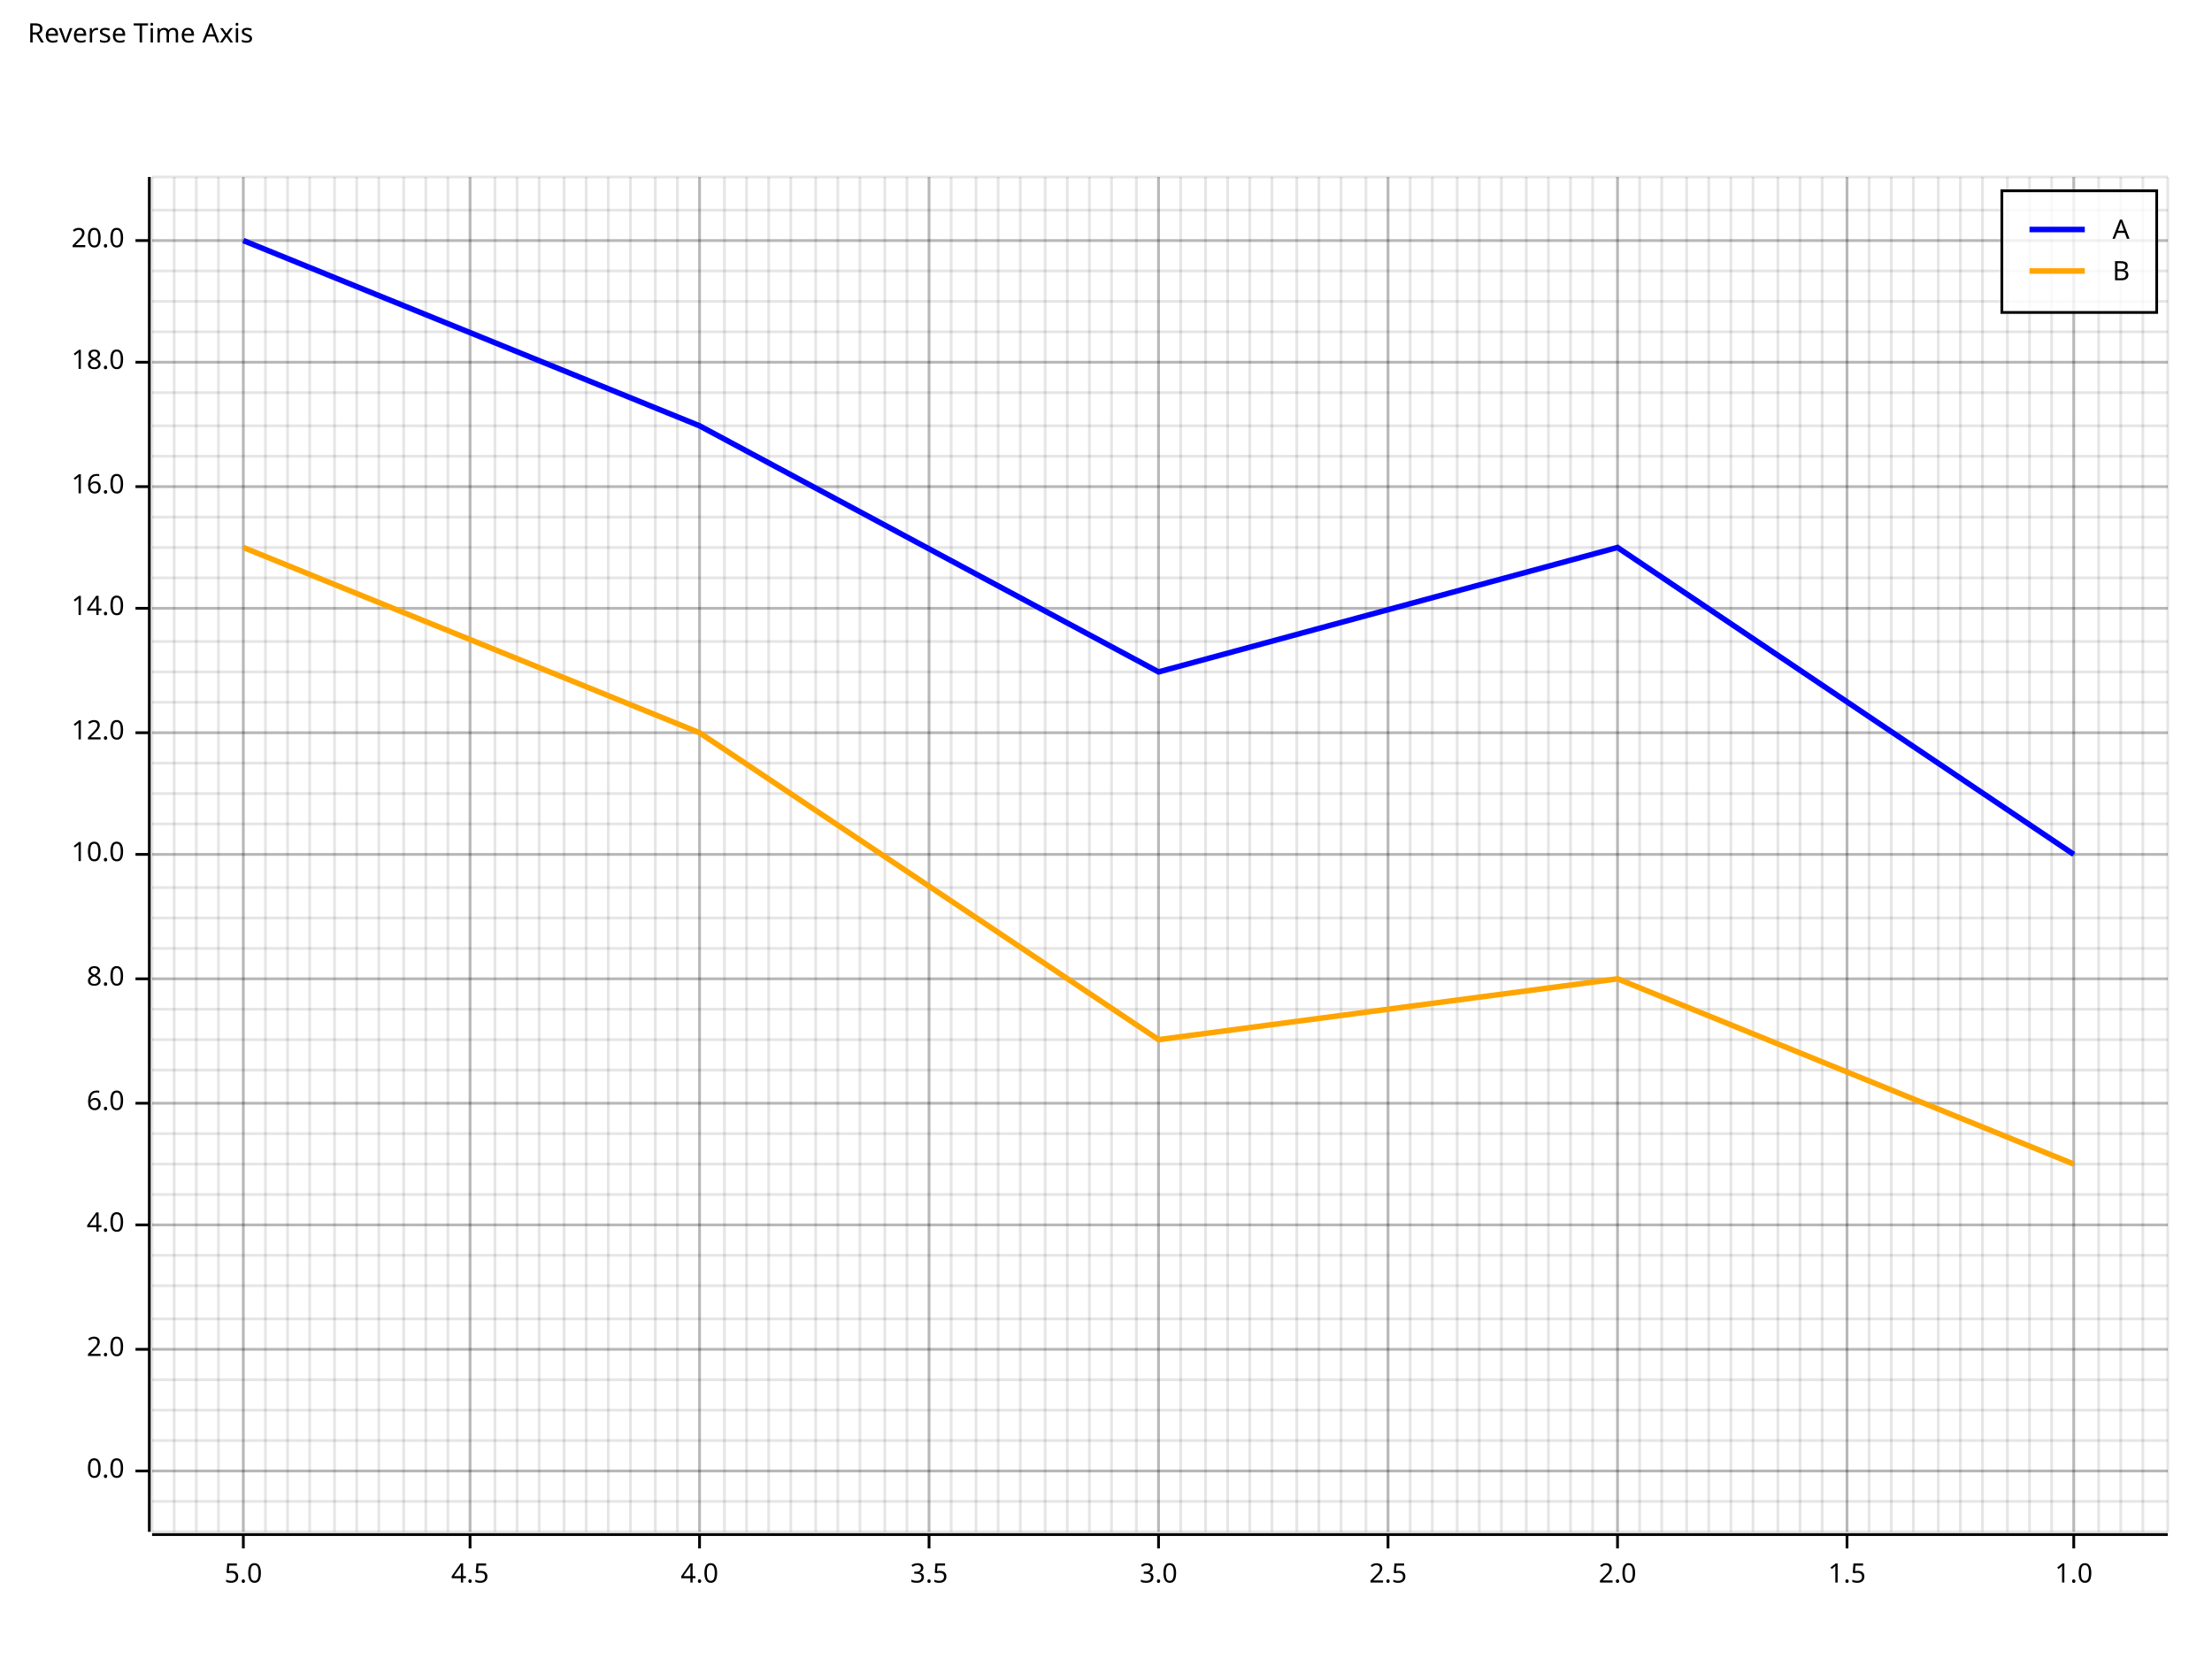
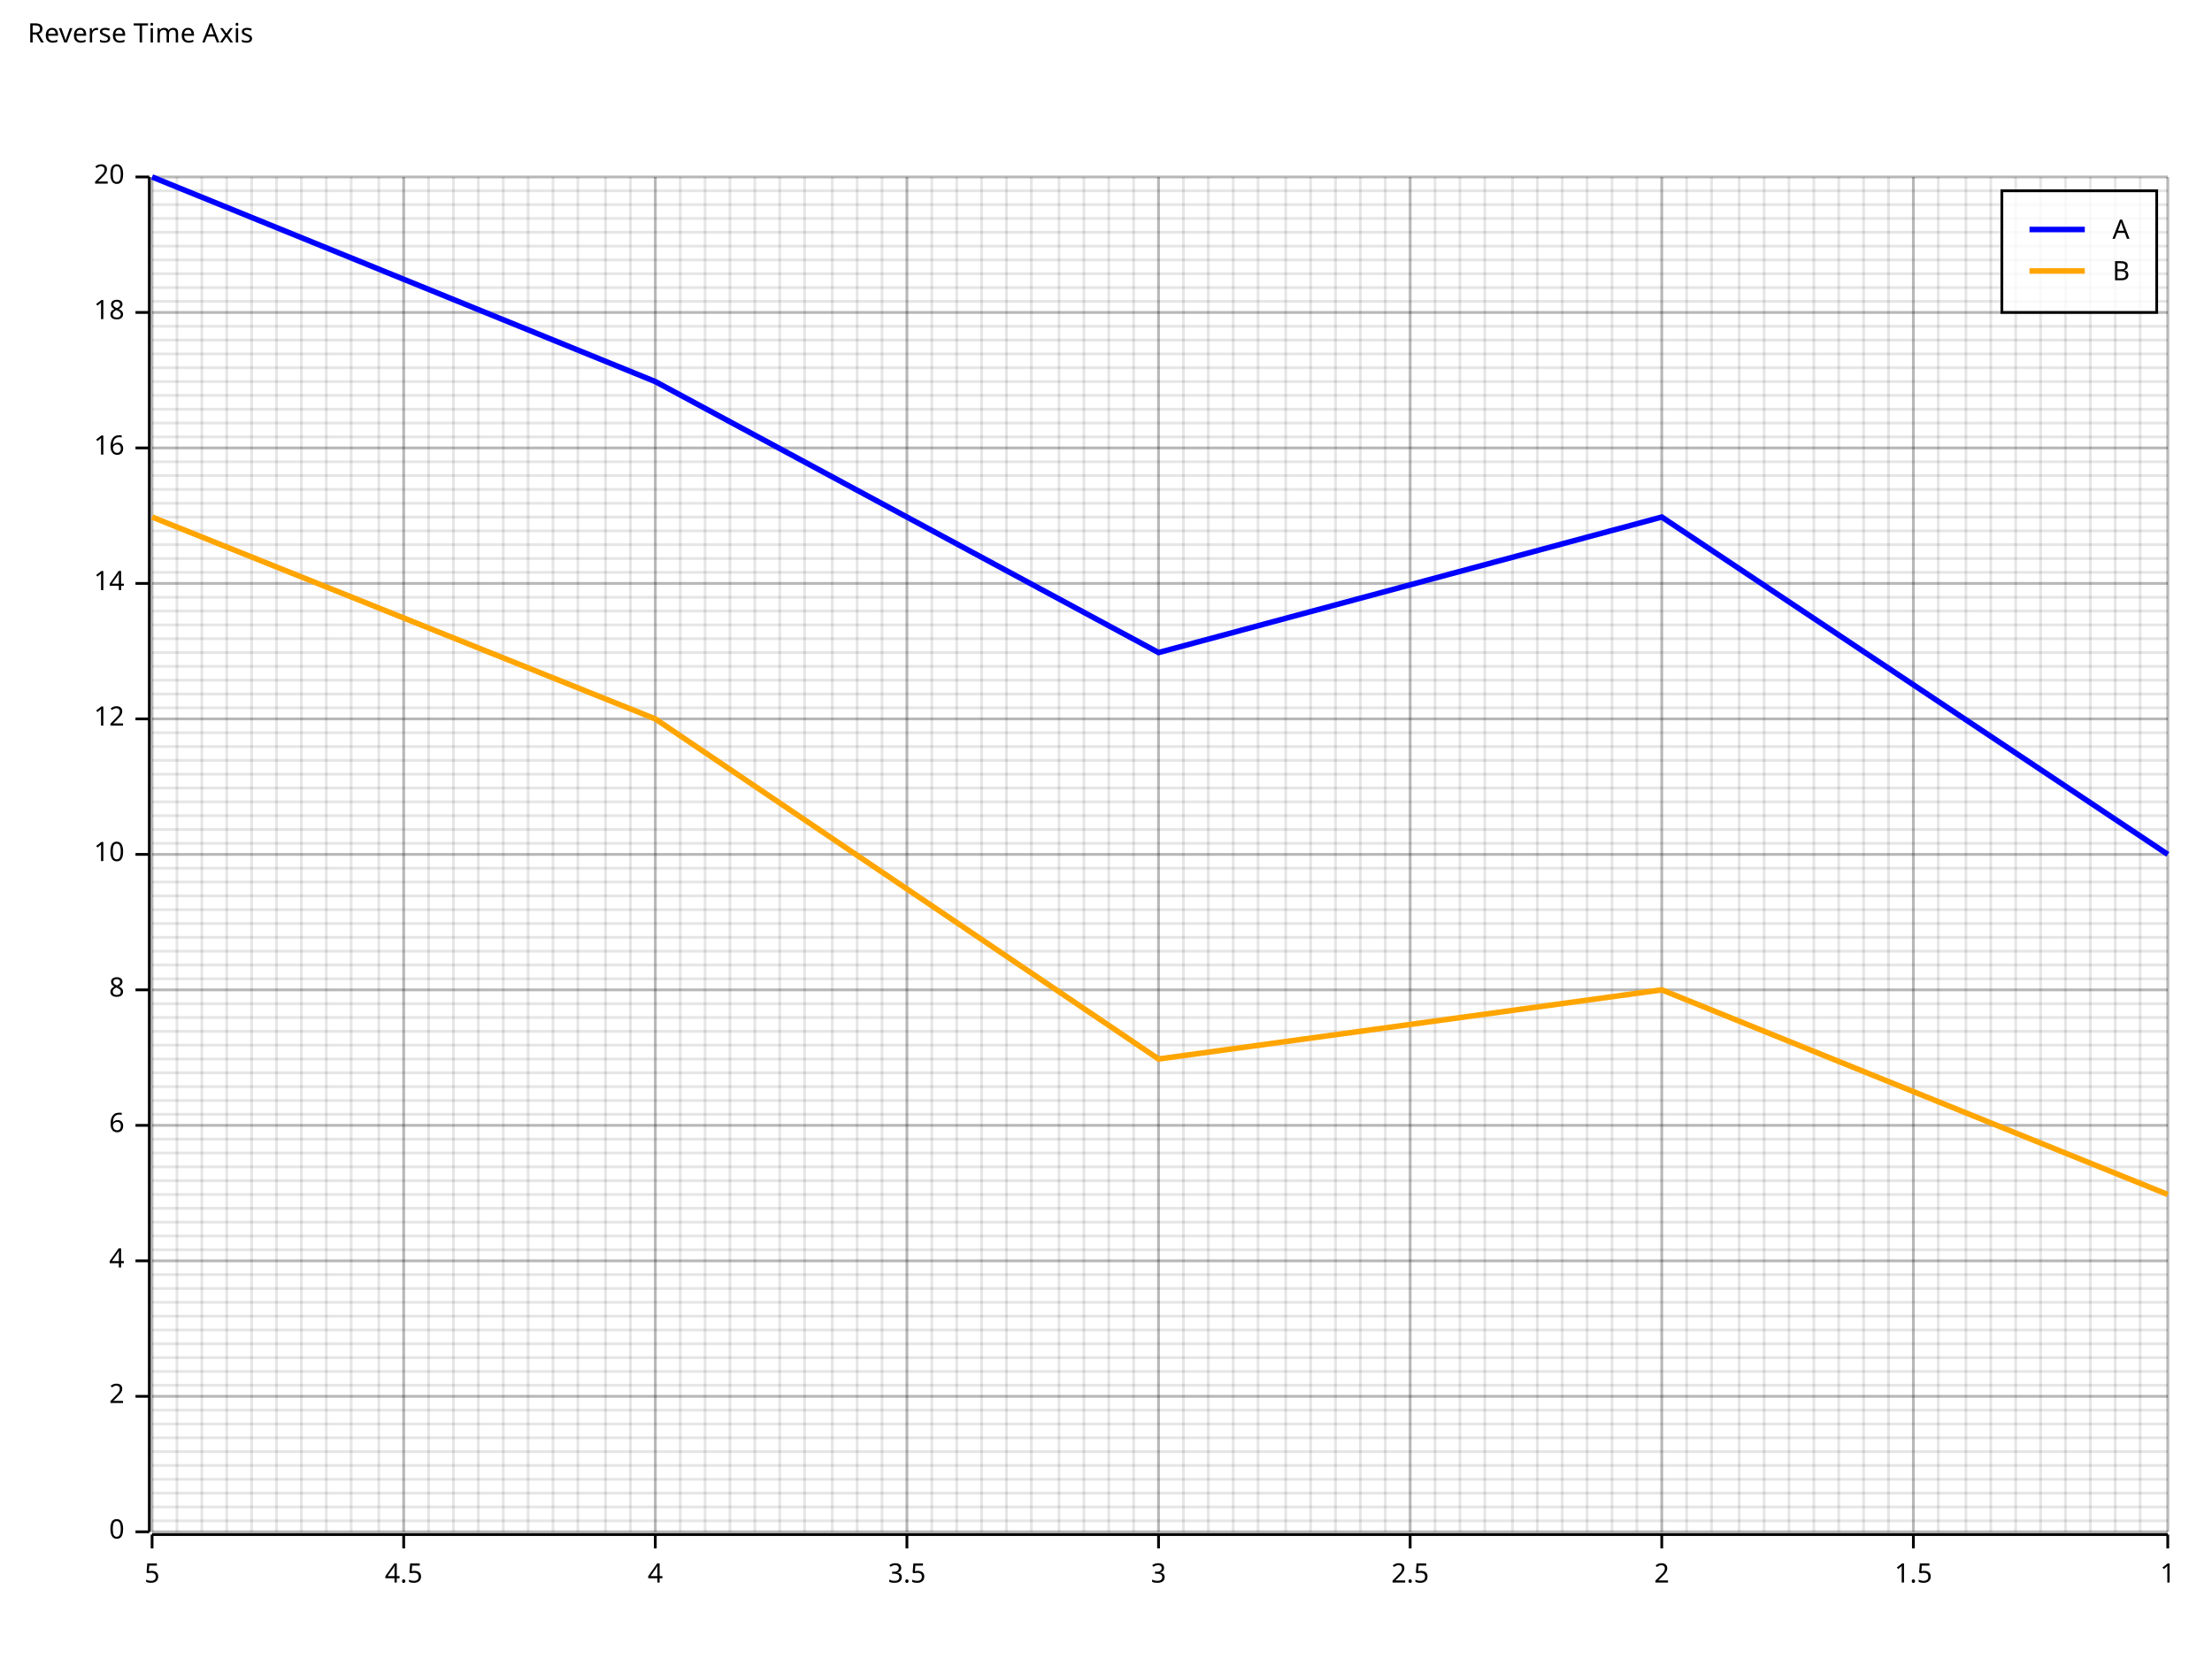
<svg xmlns="http://www.w3.org/2000/svg" width="800" height="600" viewBox="0 0 800 600">
  <rect x="0" y="0" width="800" height="600" opacity="1" fill="#FFFFFF" stroke="none" />
  <text x="10" y="8" dy="0.76em" text-anchor="start" font-family="sans-serif" font-size="9.677" opacity="1" fill="#000000">
Reverse Time Axis
</text>
  <text x="400" y="47" dy="0.76em" text-anchor="middle" font-family="sans-serif" font-size="12.097" opacity="1" fill="#000000">

</text>
  <line opacity="0.1" stroke="#000000" stroke-width="1" x1="784" y1="554" x2="784" y2="64" />
-   <line opacity="0.1" stroke="#000000" stroke-width="1" x1="775" y1="554" x2="775" y2="64" />
-   <line opacity="0.1" stroke="#000000" stroke-width="1" x1="767" y1="554" x2="767" y2="64" />
-   <line opacity="0.1" stroke="#000000" stroke-width="1" x1="759" y1="554" x2="759" y2="64" />
-   <line opacity="0.1" stroke="#000000" stroke-width="1" x1="750" y1="554" x2="750" y2="64" />
-   <line opacity="0.1" stroke="#000000" stroke-width="1" x1="742" y1="554" x2="742" y2="64" />
-   <line opacity="0.1" stroke="#000000" stroke-width="1" x1="734" y1="554" x2="734" y2="64" />
-   <line opacity="0.1" stroke="#000000" stroke-width="1" x1="726" y1="554" x2="726" y2="64" />
-   <line opacity="0.1" stroke="#000000" stroke-width="1" x1="717" y1="554" x2="717" y2="64" />
-   <line opacity="0.1" stroke="#000000" stroke-width="1" x1="709" y1="554" x2="709" y2="64" />
+   <line opacity="0.1" stroke="#000000" stroke-width="1" x1="774" y1="554" x2="774" y2="64" />
+   <line opacity="0.1" stroke="#000000" stroke-width="1" x1="765" y1="554" x2="765" y2="64" />
+   <line opacity="0.1" stroke="#000000" stroke-width="1" x1="756" y1="554" x2="756" y2="64" />
+   <line opacity="0.1" stroke="#000000" stroke-width="1" x1="747" y1="554" x2="747" y2="64" />
+   <line opacity="0.1" stroke="#000000" stroke-width="1" x1="738" y1="554" x2="738" y2="64" />
+   <line opacity="0.1" stroke="#000000" stroke-width="1" x1="729" y1="554" x2="729" y2="64" />
+   <line opacity="0.1" stroke="#000000" stroke-width="1" x1="720" y1="554" x2="720" y2="64" />
+   <line opacity="0.1" stroke="#000000" stroke-width="1" x1="711" y1="554" x2="711" y2="64" />
  <line opacity="0.1" stroke="#000000" stroke-width="1" x1="701" y1="554" x2="701" y2="64" />
  <line opacity="0.1" stroke="#000000" stroke-width="1" x1="692" y1="554" x2="692" y2="64" />
-   <line opacity="0.1" stroke="#000000" stroke-width="1" x1="684" y1="554" x2="684" y2="64" />
-   <line opacity="0.1" stroke="#000000" stroke-width="1" x1="676" y1="554" x2="676" y2="64" />
-   <line opacity="0.1" stroke="#000000" stroke-width="1" x1="668" y1="554" x2="668" y2="64" />
-   <line opacity="0.1" stroke="#000000" stroke-width="1" x1="659" y1="554" x2="659" y2="64" />
-   <line opacity="0.1" stroke="#000000" stroke-width="1" x1="651" y1="554" x2="651" y2="64" />
-   <line opacity="0.1" stroke="#000000" stroke-width="1" x1="643" y1="554" x2="643" y2="64" />
-   <line opacity="0.1" stroke="#000000" stroke-width="1" x1="634" y1="554" x2="634" y2="64" />
-   <line opacity="0.1" stroke="#000000" stroke-width="1" x1="626" y1="554" x2="626" y2="64" />
-   <line opacity="0.1" stroke="#000000" stroke-width="1" x1="618" y1="554" x2="618" y2="64" />
+   <line opacity="0.1" stroke="#000000" stroke-width="1" x1="683" y1="554" x2="683" y2="64" />
+   <line opacity="0.1" stroke="#000000" stroke-width="1" x1="674" y1="554" x2="674" y2="64" />
+   <line opacity="0.1" stroke="#000000" stroke-width="1" x1="665" y1="554" x2="665" y2="64" />
+   <line opacity="0.1" stroke="#000000" stroke-width="1" x1="656" y1="554" x2="656" y2="64" />
+   <line opacity="0.1" stroke="#000000" stroke-width="1" x1="647" y1="554" x2="647" y2="64" />
+   <line opacity="0.1" stroke="#000000" stroke-width="1" x1="638" y1="554" x2="638" y2="64" />
+   <line opacity="0.1" stroke="#000000" stroke-width="1" x1="629" y1="554" x2="629" y2="64" />
+   <line opacity="0.1" stroke="#000000" stroke-width="1" x1="619" y1="554" x2="619" y2="64" />
  <line opacity="0.1" stroke="#000000" stroke-width="1" x1="610" y1="554" x2="610" y2="64" />
  <line opacity="0.1" stroke="#000000" stroke-width="1" x1="601" y1="554" x2="601" y2="64" />
-   <line opacity="0.1" stroke="#000000" stroke-width="1" x1="593" y1="554" x2="593" y2="64" />
-   <line opacity="0.1" stroke="#000000" stroke-width="1" x1="585" y1="554" x2="585" y2="64" />
-   <line opacity="0.1" stroke="#000000" stroke-width="1" x1="576" y1="554" x2="576" y2="64" />
-   <line opacity="0.1" stroke="#000000" stroke-width="1" x1="568" y1="554" x2="568" y2="64" />
-   <line opacity="0.1" stroke="#000000" stroke-width="1" x1="560" y1="554" x2="560" y2="64" />
-   <line opacity="0.1" stroke="#000000" stroke-width="1" x1="552" y1="554" x2="552" y2="64" />
-   <line opacity="0.1" stroke="#000000" stroke-width="1" x1="543" y1="554" x2="543" y2="64" />
-   <line opacity="0.1" stroke="#000000" stroke-width="1" x1="535" y1="554" x2="535" y2="64" />
-   <line opacity="0.1" stroke="#000000" stroke-width="1" x1="527" y1="554" x2="527" y2="64" />
-   <line opacity="0.1" stroke="#000000" stroke-width="1" x1="518" y1="554" x2="518" y2="64" />
+   <line opacity="0.1" stroke="#000000" stroke-width="1" x1="592" y1="554" x2="592" y2="64" />
+   <line opacity="0.1" stroke="#000000" stroke-width="1" x1="583" y1="554" x2="583" y2="64" />
+   <line opacity="0.1" stroke="#000000" stroke-width="1" x1="574" y1="554" x2="574" y2="64" />
+   <line opacity="0.1" stroke="#000000" stroke-width="1" x1="565" y1="554" x2="565" y2="64" />
+   <line opacity="0.1" stroke="#000000" stroke-width="1" x1="556" y1="554" x2="556" y2="64" />
+   <line opacity="0.1" stroke="#000000" stroke-width="1" x1="547" y1="554" x2="547" y2="64" />
+   <line opacity="0.1" stroke="#000000" stroke-width="1" x1="537" y1="554" x2="537" y2="64" />
+   <line opacity="0.1" stroke="#000000" stroke-width="1" x1="528" y1="554" x2="528" y2="64" />
+   <line opacity="0.1" stroke="#000000" stroke-width="1" x1="519" y1="554" x2="519" y2="64" />
  <line opacity="0.1" stroke="#000000" stroke-width="1" x1="510" y1="554" x2="510" y2="64" />
-   <line opacity="0.1" stroke="#000000" stroke-width="1" x1="502" y1="554" x2="502" y2="64" />
-   <line opacity="0.1" stroke="#000000" stroke-width="1" x1="494" y1="554" x2="494" y2="64" />
-   <line opacity="0.1" stroke="#000000" stroke-width="1" x1="485" y1="554" x2="485" y2="64" />
-   <line opacity="0.1" stroke="#000000" stroke-width="1" x1="477" y1="554" x2="477" y2="64" />
-   <line opacity="0.1" stroke="#000000" stroke-width="1" x1="469" y1="554" x2="469" y2="64" />
-   <line opacity="0.1" stroke="#000000" stroke-width="1" x1="460" y1="554" x2="460" y2="64" />
-   <line opacity="0.1" stroke="#000000" stroke-width="1" x1="452" y1="554" x2="452" y2="64" />
-   <line opacity="0.1" stroke="#000000" stroke-width="1" x1="444" y1="554" x2="444" y2="64" />
-   <line opacity="0.1" stroke="#000000" stroke-width="1" x1="436" y1="554" x2="436" y2="64" />
-   <line opacity="0.1" stroke="#000000" stroke-width="1" x1="427" y1="554" x2="427" y2="64" />
+   <line opacity="0.1" stroke="#000000" stroke-width="1" x1="501" y1="554" x2="501" y2="64" />
+   <line opacity="0.1" stroke="#000000" stroke-width="1" x1="492" y1="554" x2="492" y2="64" />
+   <line opacity="0.1" stroke="#000000" stroke-width="1" x1="483" y1="554" x2="483" y2="64" />
+   <line opacity="0.1" stroke="#000000" stroke-width="1" x1="474" y1="554" x2="474" y2="64" />
+   <line opacity="0.1" stroke="#000000" stroke-width="1" x1="465" y1="554" x2="465" y2="64" />
+   <line opacity="0.1" stroke="#000000" stroke-width="1" x1="455" y1="554" x2="455" y2="64" />
+   <line opacity="0.1" stroke="#000000" stroke-width="1" x1="446" y1="554" x2="446" y2="64" />
+   <line opacity="0.1" stroke="#000000" stroke-width="1" x1="437" y1="554" x2="437" y2="64" />
+   <line opacity="0.1" stroke="#000000" stroke-width="1" x1="428" y1="554" x2="428" y2="64" />
  <line opacity="0.1" stroke="#000000" stroke-width="1" x1="419" y1="554" x2="419" y2="64" />
-   <line opacity="0.1" stroke="#000000" stroke-width="1" x1="411" y1="554" x2="411" y2="64" />
-   <line opacity="0.1" stroke="#000000" stroke-width="1" x1="402" y1="554" x2="402" y2="64" />
-   <line opacity="0.1" stroke="#000000" stroke-width="1" x1="394" y1="554" x2="394" y2="64" />
-   <line opacity="0.1" stroke="#000000" stroke-width="1" x1="386" y1="554" x2="386" y2="64" />
-   <line opacity="0.1" stroke="#000000" stroke-width="1" x1="378" y1="554" x2="378" y2="64" />
-   <line opacity="0.1" stroke="#000000" stroke-width="1" x1="369" y1="554" x2="369" y2="64" />
-   <line opacity="0.1" stroke="#000000" stroke-width="1" x1="361" y1="554" x2="361" y2="64" />
-   <line opacity="0.1" stroke="#000000" stroke-width="1" x1="353" y1="554" x2="353" y2="64" />
-   <line opacity="0.1" stroke="#000000" stroke-width="1" x1="344" y1="554" x2="344" y2="64" />
-   <line opacity="0.1" stroke="#000000" stroke-width="1" x1="336" y1="554" x2="336" y2="64" />
+   <line opacity="0.1" stroke="#000000" stroke-width="1" x1="410" y1="554" x2="410" y2="64" />
+   <line opacity="0.1" stroke="#000000" stroke-width="1" x1="401" y1="554" x2="401" y2="64" />
+   <line opacity="0.1" stroke="#000000" stroke-width="1" x1="392" y1="554" x2="392" y2="64" />
+   <line opacity="0.1" stroke="#000000" stroke-width="1" x1="383" y1="554" x2="383" y2="64" />
+   <line opacity="0.1" stroke="#000000" stroke-width="1" x1="373" y1="554" x2="373" y2="64" />
+   <line opacity="0.1" stroke="#000000" stroke-width="1" x1="364" y1="554" x2="364" y2="64" />
+   <line opacity="0.1" stroke="#000000" stroke-width="1" x1="355" y1="554" x2="355" y2="64" />
+   <line opacity="0.1" stroke="#000000" stroke-width="1" x1="346" y1="554" x2="346" y2="64" />
+   <line opacity="0.1" stroke="#000000" stroke-width="1" x1="337" y1="554" x2="337" y2="64" />
  <line opacity="0.1" stroke="#000000" stroke-width="1" x1="328" y1="554" x2="328" y2="64" />
-   <line opacity="0.1" stroke="#000000" stroke-width="1" x1="320" y1="554" x2="320" y2="64" />
-   <line opacity="0.1" stroke="#000000" stroke-width="1" x1="311" y1="554" x2="311" y2="64" />
-   <line opacity="0.1" stroke="#000000" stroke-width="1" x1="303" y1="554" x2="303" y2="64" />
-   <line opacity="0.1" stroke="#000000" stroke-width="1" x1="295" y1="554" x2="295" y2="64" />
-   <line opacity="0.1" stroke="#000000" stroke-width="1" x1="286" y1="554" x2="286" y2="64" />
-   <line opacity="0.1" stroke="#000000" stroke-width="1" x1="278" y1="554" x2="278" y2="64" />
-   <line opacity="0.1" stroke="#000000" stroke-width="1" x1="270" y1="554" x2="270" y2="64" />
-   <line opacity="0.1" stroke="#000000" stroke-width="1" x1="262" y1="554" x2="262" y2="64" />
-   <line opacity="0.1" stroke="#000000" stroke-width="1" x1="253" y1="554" x2="253" y2="64" />
-   <line opacity="0.1" stroke="#000000" stroke-width="1" x1="245" y1="554" x2="245" y2="64" />
+   <line opacity="0.1" stroke="#000000" stroke-width="1" x1="319" y1="554" x2="319" y2="64" />
+   <line opacity="0.1" stroke="#000000" stroke-width="1" x1="310" y1="554" x2="310" y2="64" />
+   <line opacity="0.1" stroke="#000000" stroke-width="1" x1="301" y1="554" x2="301" y2="64" />
+   <line opacity="0.1" stroke="#000000" stroke-width="1" x1="291" y1="554" x2="291" y2="64" />
+   <line opacity="0.1" stroke="#000000" stroke-width="1" x1="282" y1="554" x2="282" y2="64" />
+   <line opacity="0.1" stroke="#000000" stroke-width="1" x1="273" y1="554" x2="273" y2="64" />
+   <line opacity="0.1" stroke="#000000" stroke-width="1" x1="264" y1="554" x2="264" y2="64" />
+   <line opacity="0.1" stroke="#000000" stroke-width="1" x1="255" y1="554" x2="255" y2="64" />
+   <line opacity="0.1" stroke="#000000" stroke-width="1" x1="246" y1="554" x2="246" y2="64" />
  <line opacity="0.1" stroke="#000000" stroke-width="1" x1="237" y1="554" x2="237" y2="64" />
  <line opacity="0.1" stroke="#000000" stroke-width="1" x1="228" y1="554" x2="228" y2="64" />
-   <line opacity="0.1" stroke="#000000" stroke-width="1" x1="220" y1="554" x2="220" y2="64" />
-   <line opacity="0.1" stroke="#000000" stroke-width="1" x1="212" y1="554" x2="212" y2="64" />
-   <line opacity="0.1" stroke="#000000" stroke-width="1" x1="204" y1="554" x2="204" y2="64" />
-   <line opacity="0.1" stroke="#000000" stroke-width="1" x1="195" y1="554" x2="195" y2="64" />
-   <line opacity="0.1" stroke="#000000" stroke-width="1" x1="187" y1="554" x2="187" y2="64" />
-   <line opacity="0.1" stroke="#000000" stroke-width="1" x1="179" y1="554" x2="179" y2="64" />
-   <line opacity="0.1" stroke="#000000" stroke-width="1" x1="170" y1="554" x2="170" y2="64" />
-   <line opacity="0.1" stroke="#000000" stroke-width="1" x1="162" y1="554" x2="162" y2="64" />
-   <line opacity="0.1" stroke="#000000" stroke-width="1" x1="154" y1="554" x2="154" y2="64" />
+   <line opacity="0.1" stroke="#000000" stroke-width="1" x1="219" y1="554" x2="219" y2="64" />
+   <line opacity="0.1" stroke="#000000" stroke-width="1" x1="209" y1="554" x2="209" y2="64" />
+   <line opacity="0.1" stroke="#000000" stroke-width="1" x1="200" y1="554" x2="200" y2="64" />
+   <line opacity="0.1" stroke="#000000" stroke-width="1" x1="191" y1="554" x2="191" y2="64" />
+   <line opacity="0.1" stroke="#000000" stroke-width="1" x1="182" y1="554" x2="182" y2="64" />
+   <line opacity="0.1" stroke="#000000" stroke-width="1" x1="173" y1="554" x2="173" y2="64" />
+   <line opacity="0.1" stroke="#000000" stroke-width="1" x1="164" y1="554" x2="164" y2="64" />
+   <line opacity="0.1" stroke="#000000" stroke-width="1" x1="155" y1="554" x2="155" y2="64" />
  <line opacity="0.1" stroke="#000000" stroke-width="1" x1="146" y1="554" x2="146" y2="64" />
  <line opacity="0.1" stroke="#000000" stroke-width="1" x1="137" y1="554" x2="137" y2="64" />
-   <line opacity="0.1" stroke="#000000" stroke-width="1" x1="129" y1="554" x2="129" y2="64" />
-   <line opacity="0.1" stroke="#000000" stroke-width="1" x1="121" y1="554" x2="121" y2="64" />
-   <line opacity="0.1" stroke="#000000" stroke-width="1" x1="112" y1="554" x2="112" y2="64" />
-   <line opacity="0.1" stroke="#000000" stroke-width="1" x1="104" y1="554" x2="104" y2="64" />
-   <line opacity="0.1" stroke="#000000" stroke-width="1" x1="96" y1="554" x2="96" y2="64" />
-   <line opacity="0.1" stroke="#000000" stroke-width="1" x1="88" y1="554" x2="88" y2="64" />
-   <line opacity="0.1" stroke="#000000" stroke-width="1" x1="79" y1="554" x2="79" y2="64" />
-   <line opacity="0.1" stroke="#000000" stroke-width="1" x1="71" y1="554" x2="71" y2="64" />
-   <line opacity="0.1" stroke="#000000" stroke-width="1" x1="63" y1="554" x2="63" y2="64" />
+   <line opacity="0.1" stroke="#000000" stroke-width="1" x1="127" y1="554" x2="127" y2="64" />
+   <line opacity="0.1" stroke="#000000" stroke-width="1" x1="118" y1="554" x2="118" y2="64" />
+   <line opacity="0.1" stroke="#000000" stroke-width="1" x1="109" y1="554" x2="109" y2="64" />
+   <line opacity="0.1" stroke="#000000" stroke-width="1" x1="100" y1="554" x2="100" y2="64" />
+   <line opacity="0.1" stroke="#000000" stroke-width="1" x1="91" y1="554" x2="91" y2="64" />
+   <line opacity="0.1" stroke="#000000" stroke-width="1" x1="82" y1="554" x2="82" y2="64" />
+   <line opacity="0.1" stroke="#000000" stroke-width="1" x1="73" y1="554" x2="73" y2="64" />
+   <line opacity="0.1" stroke="#000000" stroke-width="1" x1="64" y1="554" x2="64" y2="64" />
  <line opacity="0.1" stroke="#000000" stroke-width="1" x1="55" y1="554" x2="55" y2="64" />
  <line opacity="0.1" stroke="#000000" stroke-width="1" x1="55" y1="554" x2="784" y2="554" />
-   <line opacity="0.1" stroke="#000000" stroke-width="1" x1="55" y1="543" x2="784" y2="543" />
-   <line opacity="0.1" stroke="#000000" stroke-width="1" x1="55" y1="532" x2="784" y2="532" />
-   <line opacity="0.1" stroke="#000000" stroke-width="1" x1="55" y1="521" x2="784" y2="521" />
+   <line opacity="0.1" stroke="#000000" stroke-width="1" x1="55" y1="550" x2="784" y2="550" />
+   <line opacity="0.1" stroke="#000000" stroke-width="1" x1="55" y1="545" x2="784" y2="545" />
+   <line opacity="0.1" stroke="#000000" stroke-width="1" x1="55" y1="540" x2="784" y2="540" />
+   <line opacity="0.1" stroke="#000000" stroke-width="1" x1="55" y1="535" x2="784" y2="535" />
+   <line opacity="0.1" stroke="#000000" stroke-width="1" x1="55" y1="530" x2="784" y2="530" />
+   <line opacity="0.1" stroke="#000000" stroke-width="1" x1="55" y1="525" x2="784" y2="525" />
+   <line opacity="0.1" stroke="#000000" stroke-width="1" x1="55" y1="520" x2="784" y2="520" />
+   <line opacity="0.1" stroke="#000000" stroke-width="1" x1="55" y1="515" x2="784" y2="515" />
  <line opacity="0.1" stroke="#000000" stroke-width="1" x1="55" y1="510" x2="784" y2="510" />
-   <line opacity="0.1" stroke="#000000" stroke-width="1" x1="55" y1="499" x2="784" y2="499" />
-   <line opacity="0.1" stroke="#000000" stroke-width="1" x1="55" y1="488" x2="784" y2="488" />
-   <line opacity="0.1" stroke="#000000" stroke-width="1" x1="55" y1="477" x2="784" y2="477" />
-   <line opacity="0.1" stroke="#000000" stroke-width="1" x1="55" y1="465" x2="784" y2="465" />
-   <line opacity="0.1" stroke="#000000" stroke-width="1" x1="55" y1="454" x2="784" y2="454" />
-   <line opacity="0.1" stroke="#000000" stroke-width="1" x1="55" y1="443" x2="784" y2="443" />
+   <line opacity="0.1" stroke="#000000" stroke-width="1" x1="55" y1="505" x2="784" y2="505" />
+   <line opacity="0.1" stroke="#000000" stroke-width="1" x1="55" y1="501" x2="784" y2="501" />
+   <line opacity="0.1" stroke="#000000" stroke-width="1" x1="55" y1="496" x2="784" y2="496" />
+   <line opacity="0.1" stroke="#000000" stroke-width="1" x1="55" y1="491" x2="784" y2="491" />
+   <line opacity="0.1" stroke="#000000" stroke-width="1" x1="55" y1="486" x2="784" y2="486" />
+   <line opacity="0.1" stroke="#000000" stroke-width="1" x1="55" y1="481" x2="784" y2="481" />
+   <line opacity="0.1" stroke="#000000" stroke-width="1" x1="55" y1="476" x2="784" y2="476" />
+   <line opacity="0.1" stroke="#000000" stroke-width="1" x1="55" y1="471" x2="784" y2="471" />
+   <line opacity="0.1" stroke="#000000" stroke-width="1" x1="55" y1="466" x2="784" y2="466" />
+   <line opacity="0.1" stroke="#000000" stroke-width="1" x1="55" y1="461" x2="784" y2="461" />
+   <line opacity="0.1" stroke="#000000" stroke-width="1" x1="55" y1="456" x2="784" y2="456" />
+   <line opacity="0.1" stroke="#000000" stroke-width="1" x1="55" y1="452" x2="784" y2="452" />
+   <line opacity="0.1" stroke="#000000" stroke-width="1" x1="55" y1="447" x2="784" y2="447" />
+   <line opacity="0.1" stroke="#000000" stroke-width="1" x1="55" y1="442" x2="784" y2="442" />
+   <line opacity="0.1" stroke="#000000" stroke-width="1" x1="55" y1="437" x2="784" y2="437" />
  <line opacity="0.1" stroke="#000000" stroke-width="1" x1="55" y1="432" x2="784" y2="432" />
-   <line opacity="0.1" stroke="#000000" stroke-width="1" x1="55" y1="421" x2="784" y2="421" />
-   <line opacity="0.1" stroke="#000000" stroke-width="1" x1="55" y1="410" x2="784" y2="410" />
-   <line opacity="0.1" stroke="#000000" stroke-width="1" x1="55" y1="399" x2="784" y2="399" />
-   <line opacity="0.1" stroke="#000000" stroke-width="1" x1="55" y1="387" x2="784" y2="387" />
-   <line opacity="0.1" stroke="#000000" stroke-width="1" x1="55" y1="376" x2="784" y2="376" />
-   <line opacity="0.1" stroke="#000000" stroke-width="1" x1="55" y1="365" x2="784" y2="365" />
+   <line opacity="0.1" stroke="#000000" stroke-width="1" x1="55" y1="427" x2="784" y2="427" />
+   <line opacity="0.1" stroke="#000000" stroke-width="1" x1="55" y1="422" x2="784" y2="422" />
+   <line opacity="0.1" stroke="#000000" stroke-width="1" x1="55" y1="417" x2="784" y2="417" />
+   <line opacity="0.1" stroke="#000000" stroke-width="1" x1="55" y1="412" x2="784" y2="412" />
+   <line opacity="0.1" stroke="#000000" stroke-width="1" x1="55" y1="407" x2="784" y2="407" />
+   <line opacity="0.1" stroke="#000000" stroke-width="1" x1="55" y1="403" x2="784" y2="403" />
+   <line opacity="0.1" stroke="#000000" stroke-width="1" x1="55" y1="398" x2="784" y2="398" />
+   <line opacity="0.1" stroke="#000000" stroke-width="1" x1="55" y1="393" x2="784" y2="393" />
+   <line opacity="0.1" stroke="#000000" stroke-width="1" x1="55" y1="388" x2="784" y2="388" />
+   <line opacity="0.1" stroke="#000000" stroke-width="1" x1="55" y1="383" x2="784" y2="383" />
+   <line opacity="0.1" stroke="#000000" stroke-width="1" x1="55" y1="378" x2="784" y2="378" />
+   <line opacity="0.1" stroke="#000000" stroke-width="1" x1="55" y1="373" x2="784" y2="373" />
+   <line opacity="0.1" stroke="#000000" stroke-width="1" x1="55" y1="368" x2="784" y2="368" />
+   <line opacity="0.1" stroke="#000000" stroke-width="1" x1="55" y1="363" x2="784" y2="363" />
+   <line opacity="0.1" stroke="#000000" stroke-width="1" x1="55" y1="358" x2="784" y2="358" />
  <line opacity="0.1" stroke="#000000" stroke-width="1" x1="55" y1="354" x2="784" y2="354" />
-   <line opacity="0.1" stroke="#000000" stroke-width="1" x1="55" y1="343" x2="784" y2="343" />
-   <line opacity="0.1" stroke="#000000" stroke-width="1" x1="55" y1="332" x2="784" y2="332" />
-   <line opacity="0.1" stroke="#000000" stroke-width="1" x1="55" y1="321" x2="784" y2="321" />
+   <line opacity="0.1" stroke="#000000" stroke-width="1" x1="55" y1="349" x2="784" y2="349" />
+   <line opacity="0.1" stroke="#000000" stroke-width="1" x1="55" y1="344" x2="784" y2="344" />
+   <line opacity="0.1" stroke="#000000" stroke-width="1" x1="55" y1="339" x2="784" y2="339" />
+   <line opacity="0.1" stroke="#000000" stroke-width="1" x1="55" y1="334" x2="784" y2="334" />
+   <line opacity="0.1" stroke="#000000" stroke-width="1" x1="55" y1="329" x2="784" y2="329" />
+   <line opacity="0.1" stroke="#000000" stroke-width="1" x1="55" y1="324" x2="784" y2="324" />
+   <line opacity="0.1" stroke="#000000" stroke-width="1" x1="55" y1="319" x2="784" y2="319" />
+   <line opacity="0.1" stroke="#000000" stroke-width="1" x1="55" y1="314" x2="784" y2="314" />
  <line opacity="0.1" stroke="#000000" stroke-width="1" x1="55" y1="309" x2="784" y2="309" />
-   <line opacity="0.1" stroke="#000000" stroke-width="1" x1="55" y1="298" x2="784" y2="298" />
-   <line opacity="0.1" stroke="#000000" stroke-width="1" x1="55" y1="287" x2="784" y2="287" />
-   <line opacity="0.1" stroke="#000000" stroke-width="1" x1="55" y1="276" x2="784" y2="276" />
+   <line opacity="0.1" stroke="#000000" stroke-width="1" x1="55" y1="305" x2="784" y2="305" />
+   <line opacity="0.1" stroke="#000000" stroke-width="1" x1="55" y1="300" x2="784" y2="300" />
+   <line opacity="0.1" stroke="#000000" stroke-width="1" x1="55" y1="295" x2="784" y2="295" />
+   <line opacity="0.1" stroke="#000000" stroke-width="1" x1="55" y1="290" x2="784" y2="290" />
+   <line opacity="0.1" stroke="#000000" stroke-width="1" x1="55" y1="285" x2="784" y2="285" />
+   <line opacity="0.1" stroke="#000000" stroke-width="1" x1="55" y1="280" x2="784" y2="280" />
+   <line opacity="0.1" stroke="#000000" stroke-width="1" x1="55" y1="275" x2="784" y2="275" />
+   <line opacity="0.1" stroke="#000000" stroke-width="1" x1="55" y1="270" x2="784" y2="270" />
  <line opacity="0.1" stroke="#000000" stroke-width="1" x1="55" y1="265" x2="784" y2="265" />
-   <line opacity="0.1" stroke="#000000" stroke-width="1" x1="55" y1="254" x2="784" y2="254" />
-   <line opacity="0.1" stroke="#000000" stroke-width="1" x1="55" y1="243" x2="784" y2="243" />
-   <line opacity="0.1" stroke="#000000" stroke-width="1" x1="55" y1="232" x2="784" y2="232" />
-   <line opacity="0.1" stroke="#000000" stroke-width="1" x1="55" y1="220" x2="784" y2="220" />
-   <line opacity="0.1" stroke="#000000" stroke-width="1" x1="55" y1="209" x2="784" y2="209" />
-   <line opacity="0.1" stroke="#000000" stroke-width="1" x1="55" y1="198" x2="784" y2="198" />
+   <line opacity="0.1" stroke="#000000" stroke-width="1" x1="55" y1="260" x2="784" y2="260" />
+   <line opacity="0.1" stroke="#000000" stroke-width="1" x1="55" y1="256" x2="784" y2="256" />
+   <line opacity="0.1" stroke="#000000" stroke-width="1" x1="55" y1="251" x2="784" y2="251" />
+   <line opacity="0.1" stroke="#000000" stroke-width="1" x1="55" y1="246" x2="784" y2="246" />
+   <line opacity="0.1" stroke="#000000" stroke-width="1" x1="55" y1="241" x2="784" y2="241" />
+   <line opacity="0.1" stroke="#000000" stroke-width="1" x1="55" y1="236" x2="784" y2="236" />
+   <line opacity="0.1" stroke="#000000" stroke-width="1" x1="55" y1="231" x2="784" y2="231" />
+   <line opacity="0.1" stroke="#000000" stroke-width="1" x1="55" y1="226" x2="784" y2="226" />
+   <line opacity="0.1" stroke="#000000" stroke-width="1" x1="55" y1="221" x2="784" y2="221" />
+   <line opacity="0.1" stroke="#000000" stroke-width="1" x1="55" y1="216" x2="784" y2="216" />
+   <line opacity="0.1" stroke="#000000" stroke-width="1" x1="55" y1="211" x2="784" y2="211" />
+   <line opacity="0.1" stroke="#000000" stroke-width="1" x1="55" y1="207" x2="784" y2="207" />
+   <line opacity="0.1" stroke="#000000" stroke-width="1" x1="55" y1="202" x2="784" y2="202" />
+   <line opacity="0.1" stroke="#000000" stroke-width="1" x1="55" y1="197" x2="784" y2="197" />
+   <line opacity="0.1" stroke="#000000" stroke-width="1" x1="55" y1="192" x2="784" y2="192" />
  <line opacity="0.1" stroke="#000000" stroke-width="1" x1="55" y1="187" x2="784" y2="187" />
-   <line opacity="0.1" stroke="#000000" stroke-width="1" x1="55" y1="176" x2="784" y2="176" />
-   <line opacity="0.1" stroke="#000000" stroke-width="1" x1="55" y1="165" x2="784" y2="165" />
-   <line opacity="0.1" stroke="#000000" stroke-width="1" x1="55" y1="154" x2="784" y2="154" />
-   <line opacity="0.1" stroke="#000000" stroke-width="1" x1="55" y1="142" x2="784" y2="142" />
-   <line opacity="0.1" stroke="#000000" stroke-width="1" x1="55" y1="131" x2="784" y2="131" />
-   <line opacity="0.1" stroke="#000000" stroke-width="1" x1="55" y1="120" x2="784" y2="120" />
+   <line opacity="0.1" stroke="#000000" stroke-width="1" x1="55" y1="182" x2="784" y2="182" />
+   <line opacity="0.1" stroke="#000000" stroke-width="1" x1="55" y1="177" x2="784" y2="177" />
+   <line opacity="0.1" stroke="#000000" stroke-width="1" x1="55" y1="172" x2="784" y2="172" />
+   <line opacity="0.1" stroke="#000000" stroke-width="1" x1="55" y1="167" x2="784" y2="167" />
+   <line opacity="0.1" stroke="#000000" stroke-width="1" x1="55" y1="162" x2="784" y2="162" />
+   <line opacity="0.1" stroke="#000000" stroke-width="1" x1="55" y1="158" x2="784" y2="158" />
+   <line opacity="0.1" stroke="#000000" stroke-width="1" x1="55" y1="153" x2="784" y2="153" />
+   <line opacity="0.1" stroke="#000000" stroke-width="1" x1="55" y1="148" x2="784" y2="148" />
+   <line opacity="0.1" stroke="#000000" stroke-width="1" x1="55" y1="143" x2="784" y2="143" />
+   <line opacity="0.1" stroke="#000000" stroke-width="1" x1="55" y1="138" x2="784" y2="138" />
+   <line opacity="0.1" stroke="#000000" stroke-width="1" x1="55" y1="133" x2="784" y2="133" />
+   <line opacity="0.1" stroke="#000000" stroke-width="1" x1="55" y1="128" x2="784" y2="128" />
+   <line opacity="0.1" stroke="#000000" stroke-width="1" x1="55" y1="123" x2="784" y2="123" />
+   <line opacity="0.1" stroke="#000000" stroke-width="1" x1="55" y1="118" x2="784" y2="118" />
+   <line opacity="0.1" stroke="#000000" stroke-width="1" x1="55" y1="113" x2="784" y2="113" />
  <line opacity="0.1" stroke="#000000" stroke-width="1" x1="55" y1="109" x2="784" y2="109" />
-   <line opacity="0.1" stroke="#000000" stroke-width="1" x1="55" y1="98" x2="784" y2="98" />
-   <line opacity="0.1" stroke="#000000" stroke-width="1" x1="55" y1="87" x2="784" y2="87" />
-   <line opacity="0.1" stroke="#000000" stroke-width="1" x1="55" y1="76" x2="784" y2="76" />
+   <line opacity="0.1" stroke="#000000" stroke-width="1" x1="55" y1="104" x2="784" y2="104" />
+   <line opacity="0.1" stroke="#000000" stroke-width="1" x1="55" y1="99" x2="784" y2="99" />
+   <line opacity="0.1" stroke="#000000" stroke-width="1" x1="55" y1="94" x2="784" y2="94" />
+   <line opacity="0.1" stroke="#000000" stroke-width="1" x1="55" y1="89" x2="784" y2="89" />
+   <line opacity="0.1" stroke="#000000" stroke-width="1" x1="55" y1="84" x2="784" y2="84" />
+   <line opacity="0.1" stroke="#000000" stroke-width="1" x1="55" y1="79" x2="784" y2="79" />
+   <line opacity="0.1" stroke="#000000" stroke-width="1" x1="55" y1="74" x2="784" y2="74" />
+   <line opacity="0.1" stroke="#000000" stroke-width="1" x1="55" y1="69" x2="784" y2="69" />
  <line opacity="0.1" stroke="#000000" stroke-width="1" x1="55" y1="64" x2="784" y2="64" />
-   <line opacity="0.2" stroke="#000000" stroke-width="1" x1="750" y1="554" x2="750" y2="64" />
-   <line opacity="0.2" stroke="#000000" stroke-width="1" x1="668" y1="554" x2="668" y2="64" />
-   <line opacity="0.2" stroke="#000000" stroke-width="1" x1="585" y1="554" x2="585" y2="64" />
-   <line opacity="0.2" stroke="#000000" stroke-width="1" x1="502" y1="554" x2="502" y2="64" />
+   <line opacity="0.2" stroke="#000000" stroke-width="1" x1="784" y1="554" x2="784" y2="64" />
+   <line opacity="0.2" stroke="#000000" stroke-width="1" x1="692" y1="554" x2="692" y2="64" />
+   <line opacity="0.2" stroke="#000000" stroke-width="1" x1="601" y1="554" x2="601" y2="64" />
+   <line opacity="0.2" stroke="#000000" stroke-width="1" x1="510" y1="554" x2="510" y2="64" />
  <line opacity="0.2" stroke="#000000" stroke-width="1" x1="419" y1="554" x2="419" y2="64" />
-   <line opacity="0.2" stroke="#000000" stroke-width="1" x1="336" y1="554" x2="336" y2="64" />
-   <line opacity="0.2" stroke="#000000" stroke-width="1" x1="253" y1="554" x2="253" y2="64" />
-   <line opacity="0.2" stroke="#000000" stroke-width="1" x1="170" y1="554" x2="170" y2="64" />
-   <line opacity="0.2" stroke="#000000" stroke-width="1" x1="88" y1="554" x2="88" y2="64" />
-   <line opacity="0.2" stroke="#000000" stroke-width="1" x1="55" y1="532" x2="784" y2="532" />
-   <line opacity="0.2" stroke="#000000" stroke-width="1" x1="55" y1="488" x2="784" y2="488" />
-   <line opacity="0.2" stroke="#000000" stroke-width="1" x1="55" y1="443" x2="784" y2="443" />
-   <line opacity="0.2" stroke="#000000" stroke-width="1" x1="55" y1="399" x2="784" y2="399" />
-   <line opacity="0.2" stroke="#000000" stroke-width="1" x1="55" y1="354" x2="784" y2="354" />
+   <line opacity="0.2" stroke="#000000" stroke-width="1" x1="328" y1="554" x2="328" y2="64" />
+   <line opacity="0.2" stroke="#000000" stroke-width="1" x1="237" y1="554" x2="237" y2="64" />
+   <line opacity="0.2" stroke="#000000" stroke-width="1" x1="146" y1="554" x2="146" y2="64" />
+   <line opacity="0.2" stroke="#000000" stroke-width="1" x1="55" y1="554" x2="55" y2="64" />
+   <line opacity="0.2" stroke="#000000" stroke-width="1" x1="55" y1="554" x2="784" y2="554" />
+   <line opacity="0.2" stroke="#000000" stroke-width="1" x1="55" y1="505" x2="784" y2="505" />
+   <line opacity="0.2" stroke="#000000" stroke-width="1" x1="55" y1="456" x2="784" y2="456" />
+   <line opacity="0.2" stroke="#000000" stroke-width="1" x1="55" y1="407" x2="784" y2="407" />
+   <line opacity="0.2" stroke="#000000" stroke-width="1" x1="55" y1="358" x2="784" y2="358" />
  <line opacity="0.2" stroke="#000000" stroke-width="1" x1="55" y1="309" x2="784" y2="309" />
-   <line opacity="0.2" stroke="#000000" stroke-width="1" x1="55" y1="265" x2="784" y2="265" />
-   <line opacity="0.2" stroke="#000000" stroke-width="1" x1="55" y1="220" x2="784" y2="220" />
-   <line opacity="0.2" stroke="#000000" stroke-width="1" x1="55" y1="176" x2="784" y2="176" />
-   <line opacity="0.2" stroke="#000000" stroke-width="1" x1="55" y1="131" x2="784" y2="131" />
-   <line opacity="0.2" stroke="#000000" stroke-width="1" x1="55" y1="87" x2="784" y2="87" />
+   <line opacity="0.2" stroke="#000000" stroke-width="1" x1="55" y1="260" x2="784" y2="260" />
+   <line opacity="0.2" stroke="#000000" stroke-width="1" x1="55" y1="211" x2="784" y2="211" />
+   <line opacity="0.2" stroke="#000000" stroke-width="1" x1="55" y1="162" x2="784" y2="162" />
+   <line opacity="0.2" stroke="#000000" stroke-width="1" x1="55" y1="113" x2="784" y2="113" />
+   <line opacity="0.2" stroke="#000000" stroke-width="1" x1="55" y1="64" x2="784" y2="64" />
  <polyline fill="none" opacity="1" stroke="#000000" stroke-width="1" points="54,64 54,554 " />
-   <text x="45" y="532" dy="0.5ex" text-anchor="end" font-family="sans-serif" font-size="9.677" opacity="1" fill="#000000">
- 0.0
- </text>
-   <polyline fill="none" opacity="1" stroke="#000000" stroke-width="1" points="49,532 54,532 " />
-   <text x="45" y="488" dy="0.5ex" text-anchor="end" font-family="sans-serif" font-size="9.677" opacity="1" fill="#000000">
- 2.0
- </text>
-   <polyline fill="none" opacity="1" stroke="#000000" stroke-width="1" points="49,488 54,488 " />
-   <text x="45" y="443" dy="0.5ex" text-anchor="end" font-family="sans-serif" font-size="9.677" opacity="1" fill="#000000">
- 4.0
- </text>
-   <polyline fill="none" opacity="1" stroke="#000000" stroke-width="1" points="49,443 54,443 " />
-   <text x="45" y="399" dy="0.5ex" text-anchor="end" font-family="sans-serif" font-size="9.677" opacity="1" fill="#000000">
- 6.0
- </text>
-   <polyline fill="none" opacity="1" stroke="#000000" stroke-width="1" points="49,399 54,399 " />
-   <text x="45" y="354" dy="0.5ex" text-anchor="end" font-family="sans-serif" font-size="9.677" opacity="1" fill="#000000">
- 8.0
- </text>
-   <polyline fill="none" opacity="1" stroke="#000000" stroke-width="1" points="49,354 54,354 " />
+   <text x="45" y="554" dy="0.5ex" text-anchor="end" font-family="sans-serif" font-size="9.677" opacity="1" fill="#000000">
+ 0
+ </text>
+   <polyline fill="none" opacity="1" stroke="#000000" stroke-width="1" points="49,554 54,554 " />
+   <text x="45" y="505" dy="0.5ex" text-anchor="end" font-family="sans-serif" font-size="9.677" opacity="1" fill="#000000">
+ 2
+ </text>
+   <polyline fill="none" opacity="1" stroke="#000000" stroke-width="1" points="49,505 54,505 " />
+   <text x="45" y="456" dy="0.5ex" text-anchor="end" font-family="sans-serif" font-size="9.677" opacity="1" fill="#000000">
+ 4
+ </text>
+   <polyline fill="none" opacity="1" stroke="#000000" stroke-width="1" points="49,456 54,456 " />
+   <text x="45" y="407" dy="0.5ex" text-anchor="end" font-family="sans-serif" font-size="9.677" opacity="1" fill="#000000">
+ 6
+ </text>
+   <polyline fill="none" opacity="1" stroke="#000000" stroke-width="1" points="49,407 54,407 " />
+   <text x="45" y="358" dy="0.5ex" text-anchor="end" font-family="sans-serif" font-size="9.677" opacity="1" fill="#000000">
+ 8
+ </text>
+   <polyline fill="none" opacity="1" stroke="#000000" stroke-width="1" points="49,358 54,358 " />
  <text x="45" y="309" dy="0.5ex" text-anchor="end" font-family="sans-serif" font-size="9.677" opacity="1" fill="#000000">
- 10.0
+ 10
</text>
  <polyline fill="none" opacity="1" stroke="#000000" stroke-width="1" points="49,309 54,309 " />
-   <text x="45" y="265" dy="0.5ex" text-anchor="end" font-family="sans-serif" font-size="9.677" opacity="1" fill="#000000">
- 12.0
- </text>
-   <polyline fill="none" opacity="1" stroke="#000000" stroke-width="1" points="49,265 54,265 " />
-   <text x="45" y="220" dy="0.5ex" text-anchor="end" font-family="sans-serif" font-size="9.677" opacity="1" fill="#000000">
- 14.0
- </text>
-   <polyline fill="none" opacity="1" stroke="#000000" stroke-width="1" points="49,220 54,220 " />
-   <text x="45" y="176" dy="0.5ex" text-anchor="end" font-family="sans-serif" font-size="9.677" opacity="1" fill="#000000">
- 16.0
- </text>
-   <polyline fill="none" opacity="1" stroke="#000000" stroke-width="1" points="49,176 54,176 " />
-   <text x="45" y="131" dy="0.5ex" text-anchor="end" font-family="sans-serif" font-size="9.677" opacity="1" fill="#000000">
- 18.0
- </text>
-   <polyline fill="none" opacity="1" stroke="#000000" stroke-width="1" points="49,131 54,131 " />
-   <text x="45" y="87" dy="0.5ex" text-anchor="end" font-family="sans-serif" font-size="9.677" opacity="1" fill="#000000">
- 20.0
- </text>
-   <polyline fill="none" opacity="1" stroke="#000000" stroke-width="1" points="49,87 54,87 " />
+   <text x="45" y="260" dy="0.5ex" text-anchor="end" font-family="sans-serif" font-size="9.677" opacity="1" fill="#000000">
+ 12
+ </text>
+   <polyline fill="none" opacity="1" stroke="#000000" stroke-width="1" points="49,260 54,260 " />
+   <text x="45" y="211" dy="0.5ex" text-anchor="end" font-family="sans-serif" font-size="9.677" opacity="1" fill="#000000">
+ 14
+ </text>
+   <polyline fill="none" opacity="1" stroke="#000000" stroke-width="1" points="49,211 54,211 " />
+   <text x="45" y="162" dy="0.5ex" text-anchor="end" font-family="sans-serif" font-size="9.677" opacity="1" fill="#000000">
+ 16
+ </text>
+   <polyline fill="none" opacity="1" stroke="#000000" stroke-width="1" points="49,162 54,162 " />
+   <text x="45" y="113" dy="0.5ex" text-anchor="end" font-family="sans-serif" font-size="9.677" opacity="1" fill="#000000">
+ 18
+ </text>
+   <polyline fill="none" opacity="1" stroke="#000000" stroke-width="1" points="49,113 54,113 " />
+   <text x="45" y="64" dy="0.5ex" text-anchor="end" font-family="sans-serif" font-size="9.677" opacity="1" fill="#000000">
+ 20
+ </text>
+   <polyline fill="none" opacity="1" stroke="#000000" stroke-width="1" points="49,64 54,64 " />
  <polyline fill="none" opacity="1" stroke="#000000" stroke-width="1" points="55,555 784,555 " />
-   <text x="750" y="565" dy="0.76em" text-anchor="middle" font-family="sans-serif" font-size="9.677" opacity="1" fill="#000000">
- 1.0
- </text>
-   <polyline fill="none" opacity="1" stroke="#000000" stroke-width="1" points="750,555 750,560 " />
-   <text x="668" y="565" dy="0.76em" text-anchor="middle" font-family="sans-serif" font-size="9.677" opacity="1" fill="#000000">
+   <text x="784" y="565" dy="0.76em" text-anchor="middle" font-family="sans-serif" font-size="9.677" opacity="1" fill="#000000">
+ 1
+ </text>
+   <polyline fill="none" opacity="1" stroke="#000000" stroke-width="1" points="784,555 784,560 " />
+   <text x="692" y="565" dy="0.76em" text-anchor="middle" font-family="sans-serif" font-size="9.677" opacity="1" fill="#000000">
1.5
</text>
-   <polyline fill="none" opacity="1" stroke="#000000" stroke-width="1" points="668,555 668,560 " />
-   <text x="585" y="565" dy="0.76em" text-anchor="middle" font-family="sans-serif" font-size="9.677" opacity="1" fill="#000000">
- 2.0
- </text>
-   <polyline fill="none" opacity="1" stroke="#000000" stroke-width="1" points="585,555 585,560 " />
-   <text x="502" y="565" dy="0.76em" text-anchor="middle" font-family="sans-serif" font-size="9.677" opacity="1" fill="#000000">
+   <polyline fill="none" opacity="1" stroke="#000000" stroke-width="1" points="692,555 692,560 " />
+   <text x="601" y="565" dy="0.76em" text-anchor="middle" font-family="sans-serif" font-size="9.677" opacity="1" fill="#000000">
+ 2
+ </text>
+   <polyline fill="none" opacity="1" stroke="#000000" stroke-width="1" points="601,555 601,560 " />
+   <text x="510" y="565" dy="0.76em" text-anchor="middle" font-family="sans-serif" font-size="9.677" opacity="1" fill="#000000">
2.5
</text>
-   <polyline fill="none" opacity="1" stroke="#000000" stroke-width="1" points="502,555 502,560 " />
+   <polyline fill="none" opacity="1" stroke="#000000" stroke-width="1" points="510,555 510,560 " />
  <text x="419" y="565" dy="0.76em" text-anchor="middle" font-family="sans-serif" font-size="9.677" opacity="1" fill="#000000">
- 3.0
+ 3
</text>
  <polyline fill="none" opacity="1" stroke="#000000" stroke-width="1" points="419,555 419,560 " />
-   <text x="336" y="565" dy="0.76em" text-anchor="middle" font-family="sans-serif" font-size="9.677" opacity="1" fill="#000000">
+   <text x="328" y="565" dy="0.76em" text-anchor="middle" font-family="sans-serif" font-size="9.677" opacity="1" fill="#000000">
3.5
</text>
-   <polyline fill="none" opacity="1" stroke="#000000" stroke-width="1" points="336,555 336,560 " />
-   <text x="253" y="565" dy="0.76em" text-anchor="middle" font-family="sans-serif" font-size="9.677" opacity="1" fill="#000000">
- 4.0
- </text>
-   <polyline fill="none" opacity="1" stroke="#000000" stroke-width="1" points="253,555 253,560 " />
-   <text x="170" y="565" dy="0.76em" text-anchor="middle" font-family="sans-serif" font-size="9.677" opacity="1" fill="#000000">
+   <polyline fill="none" opacity="1" stroke="#000000" stroke-width="1" points="328,555 328,560 " />
+   <text x="237" y="565" dy="0.76em" text-anchor="middle" font-family="sans-serif" font-size="9.677" opacity="1" fill="#000000">
+ 4
+ </text>
+   <polyline fill="none" opacity="1" stroke="#000000" stroke-width="1" points="237,555 237,560 " />
+   <text x="146" y="565" dy="0.76em" text-anchor="middle" font-family="sans-serif" font-size="9.677" opacity="1" fill="#000000">
4.5
</text>
-   <polyline fill="none" opacity="1" stroke="#000000" stroke-width="1" points="170,555 170,560 " />
-   <text x="88" y="565" dy="0.76em" text-anchor="middle" font-family="sans-serif" font-size="9.677" opacity="1" fill="#000000">
- 5.0
- </text>
-   <polyline fill="none" opacity="1" stroke="#000000" stroke-width="1" points="88,555 88,560 " />
-   <polyline fill="none" opacity="1" stroke="#0000FF" stroke-width="2" points="750,309 585,198 419,243 253,154 88,87 " />
-   <polyline fill="none" opacity="1" stroke="#FFA500" stroke-width="2" points="750,421 585,354 419,376 253,265 88,198 " />
+   <polyline fill="none" opacity="1" stroke="#000000" stroke-width="1" points="146,555 146,560 " />
+   <text x="55" y="565" dy="0.76em" text-anchor="middle" font-family="sans-serif" font-size="9.677" opacity="1" fill="#000000">
+ 5
+ </text>
+   <polyline fill="none" opacity="1" stroke="#000000" stroke-width="1" points="55,555 55,560 " />
+   <polyline fill="none" opacity="1" stroke="#0000FF" stroke-width="2" points="784,309 601,187 419,236 237,138 55,64 " />
+   <polyline fill="none" opacity="1" stroke="#FFA500" stroke-width="2" points="784,432 601,358 419,383 237,260 55,187 " />
  <rect x="724" y="69" width="56" height="44" opacity="0.8" fill="#FFFFFF" stroke="none" />
  <rect x="724" y="69" width="56" height="44" opacity="1" fill="none" stroke="#000000" />
  <text x="764" y="79" dy="0.76em" text-anchor="start" font-family="sans-serif" font-size="9.677" opacity="1" fill="#000000">
A
</text>
  <text x="764" y="94" dy="0.76em" text-anchor="start" font-family="sans-serif" font-size="9.677" opacity="1" fill="#000000">
B
</text>
  <polyline fill="none" opacity="1" stroke="#0000FF" stroke-width="2" points="734,83 754,83 " />
  <polyline fill="none" opacity="1" stroke="#FFA500" stroke-width="2" points="734,98 754,98 " />
</svg>
